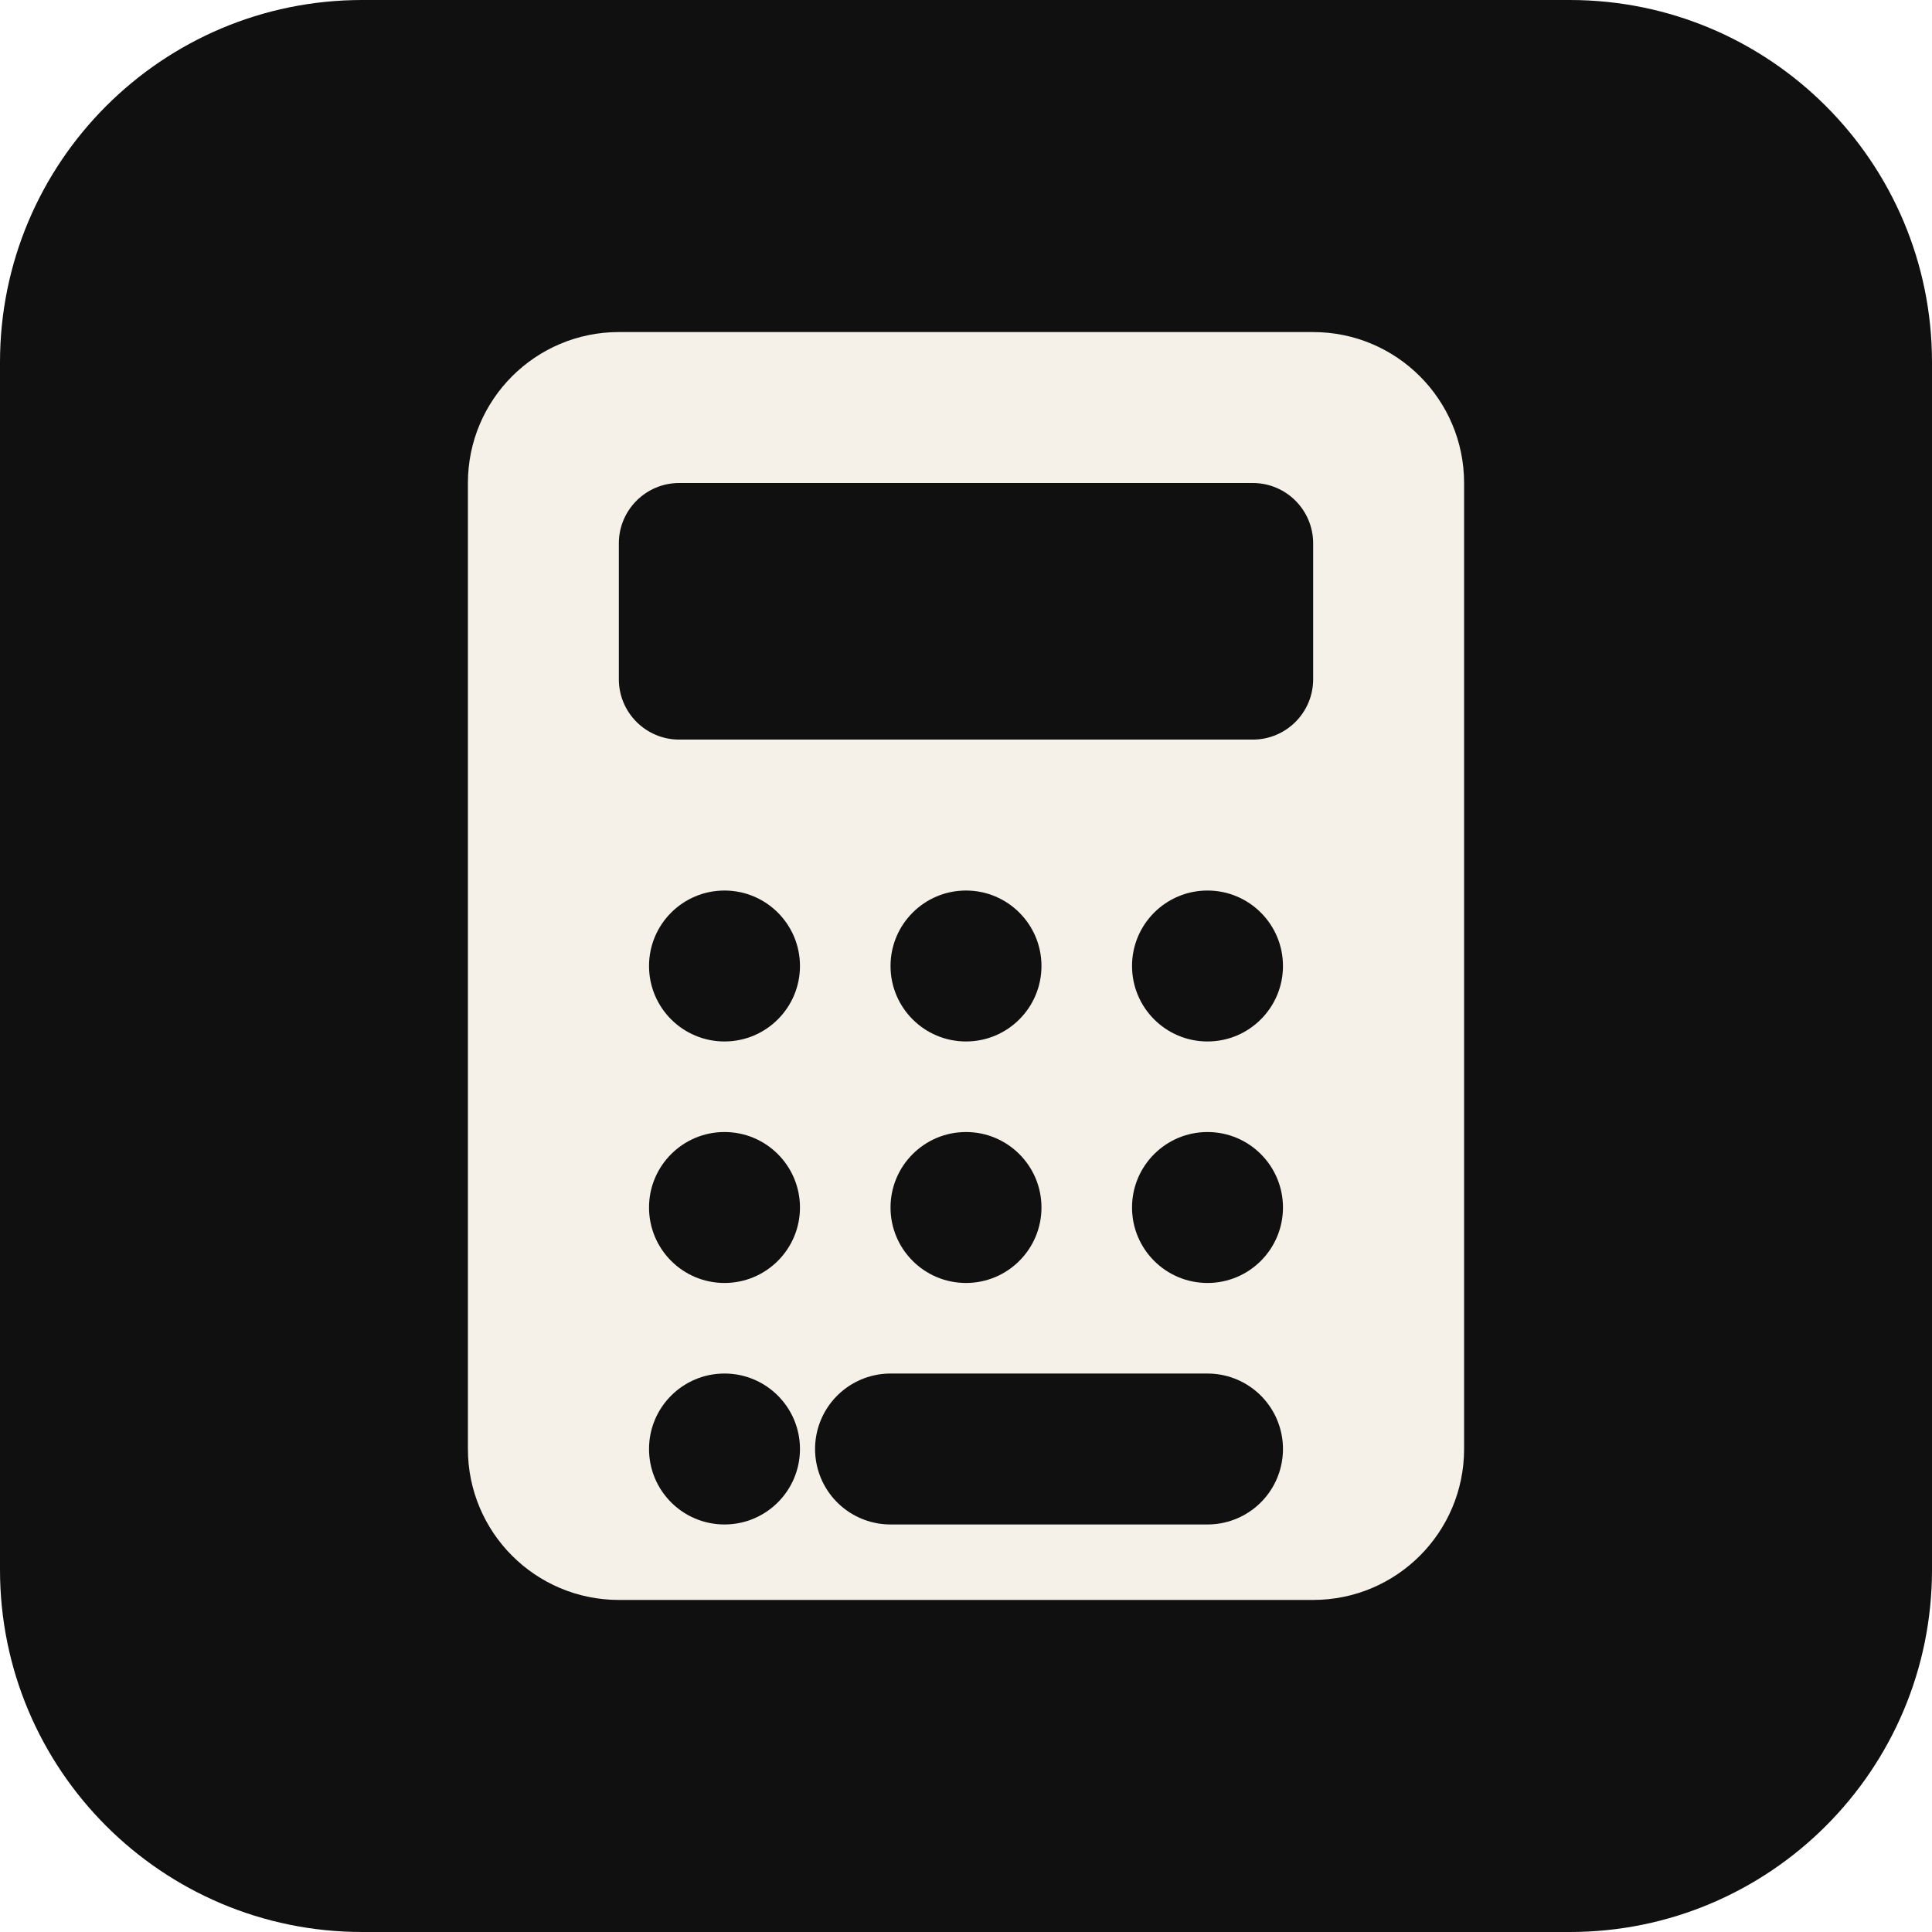
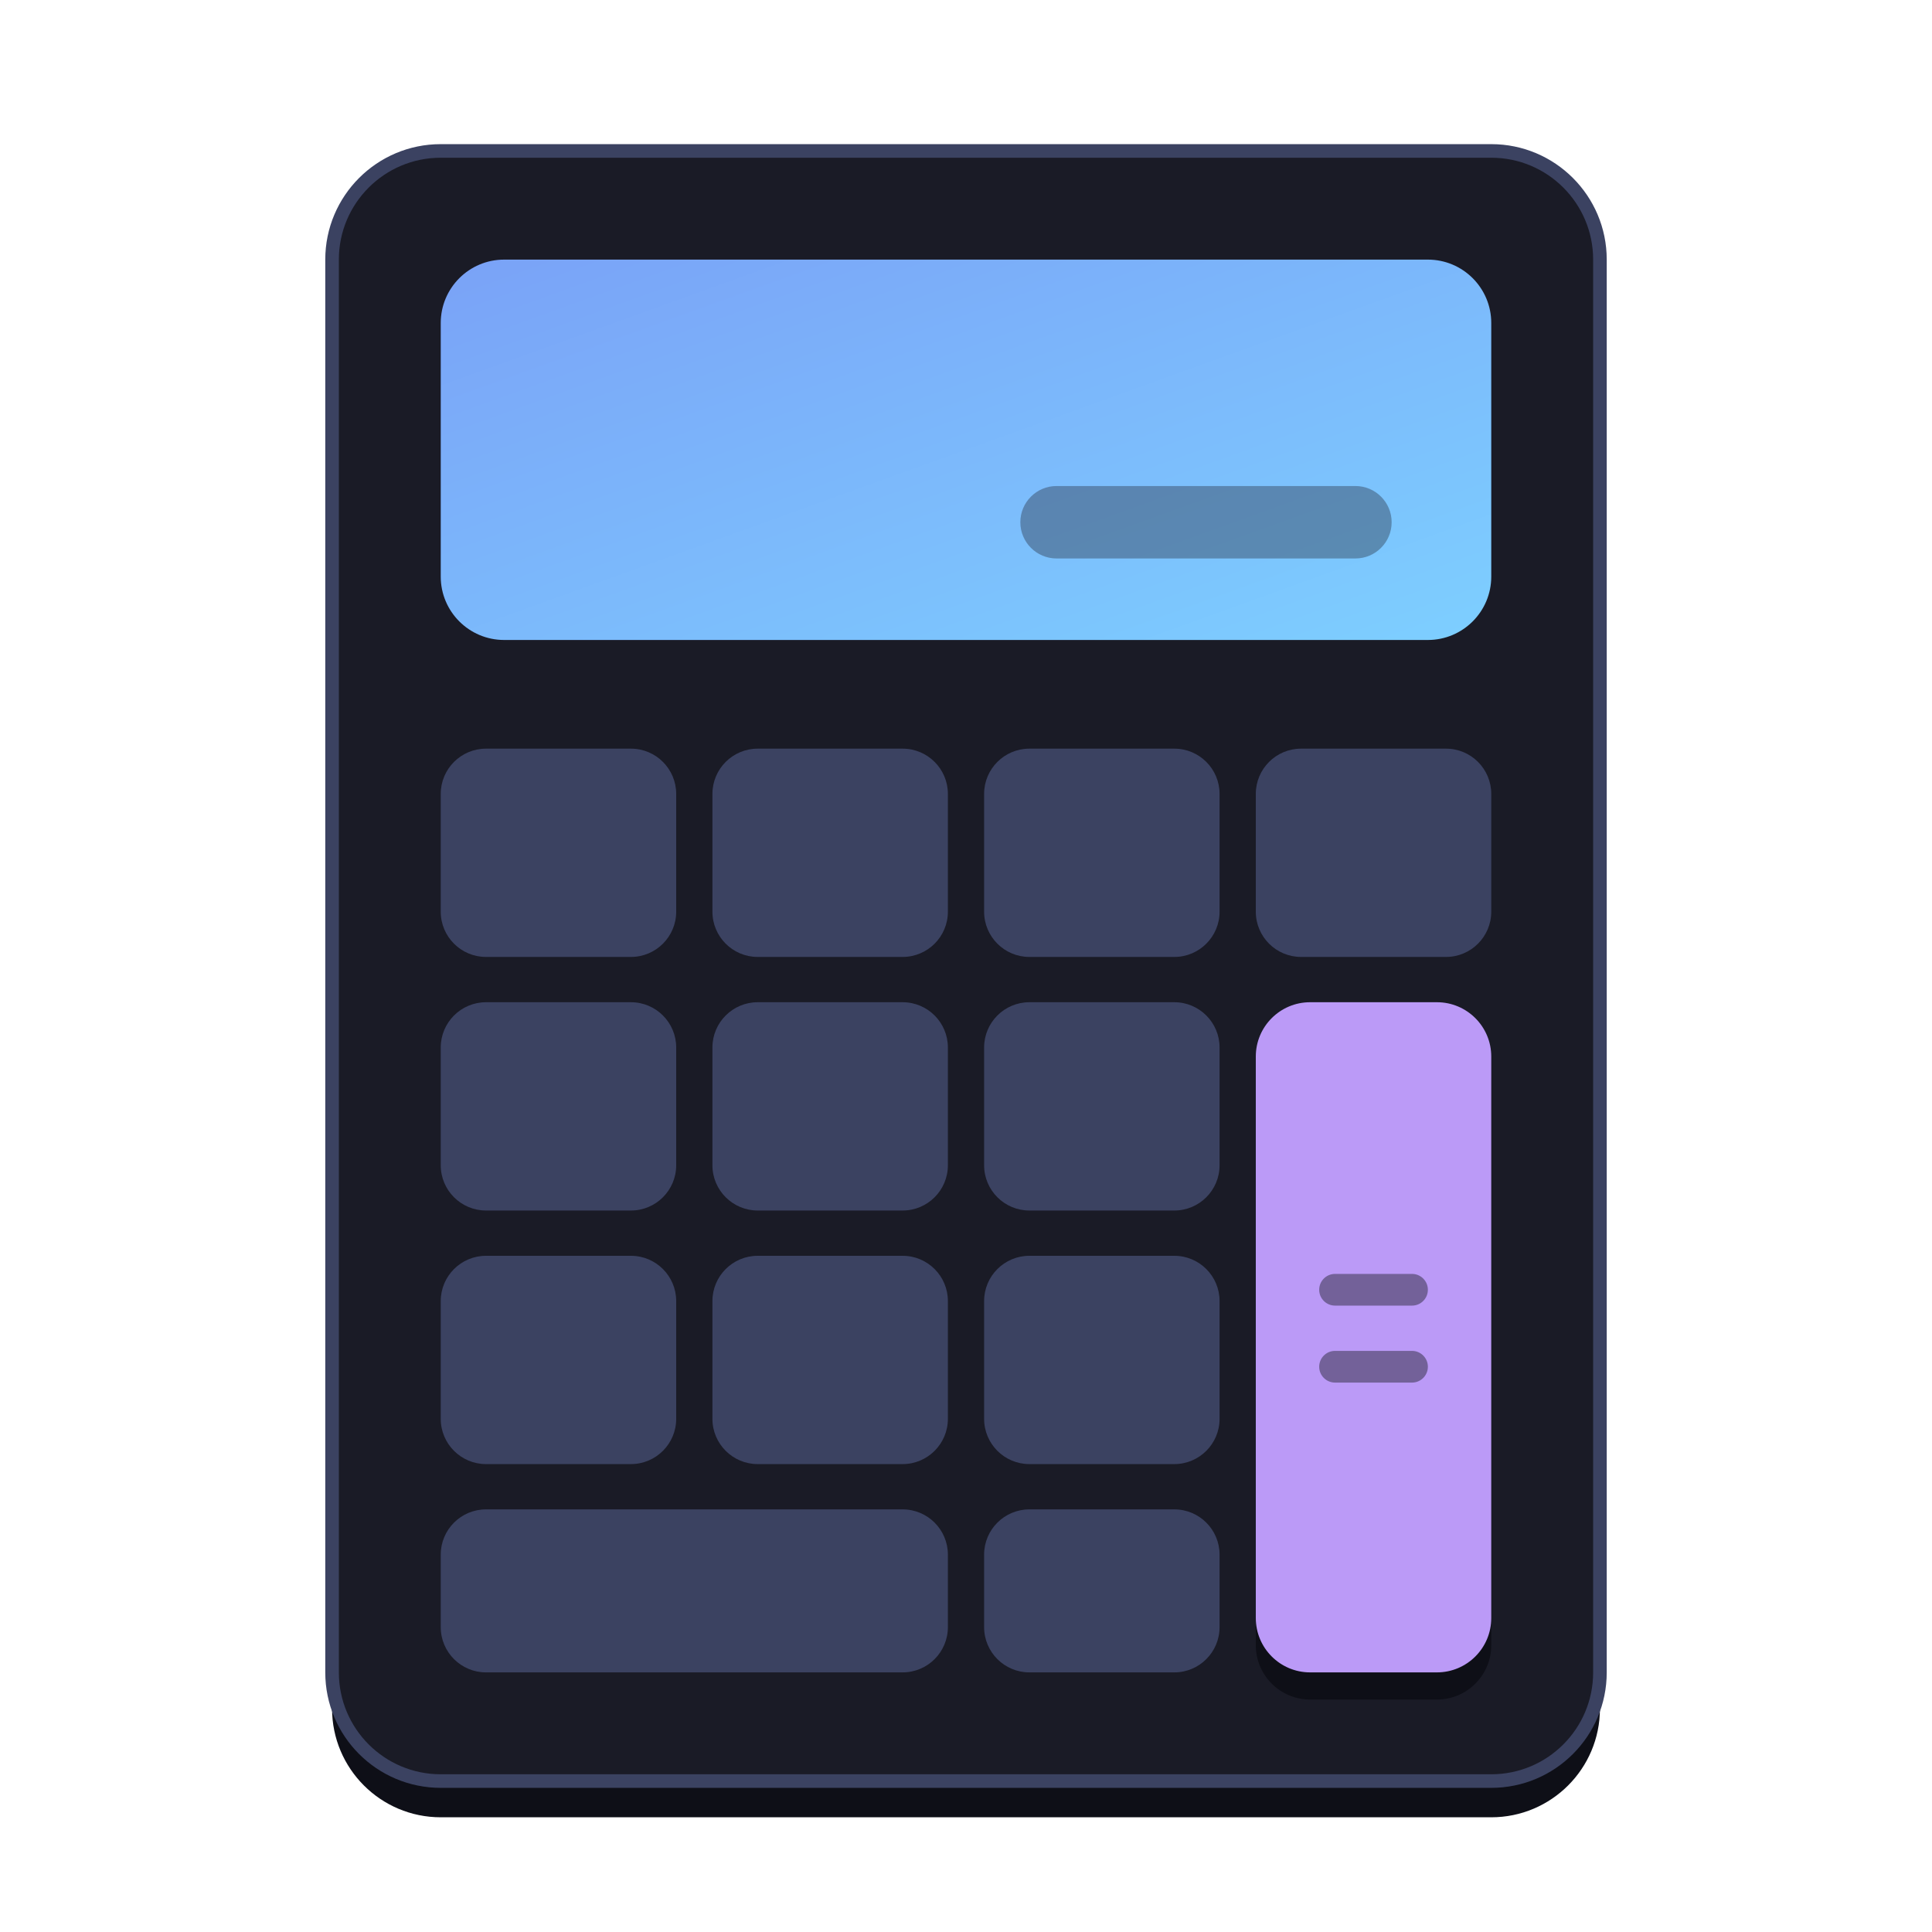
- <svg xmlns="http://www.w3.org/2000/svg" viewBox="0 0 128 128">
-   <rect width="128" height="128" rx="24" fill="#101010" />
-   <rect x="31" y="22" width="66" height="84" rx="10" fill="#f5f1e8" />
-   <rect x="41" y="32" width="46" height="17" rx="4" fill="#101010" />
-   <circle cx="48" cy="64" r="5" fill="#101010" />
-   <circle cx="64" cy="64" r="5" fill="#101010" />
-   <circle cx="80" cy="64" r="5" fill="#101010" />
-   <circle cx="48" cy="80" r="5" fill="#101010" />
-   <circle cx="64" cy="80" r="5" fill="#101010" />
-   <circle cx="80" cy="80" r="5" fill="#101010" />
-   <circle cx="48" cy="96" r="5" fill="#101010" />
-   <path d="M59 96h21" stroke="#101010" stroke-width="10" stroke-linecap="round" />
+ <svg xmlns="http://www.w3.org/2000/svg" width="512" height="512" viewBox="0 0 512 512">
+   <defs>
+     <linearGradient id="display" x1="0" y1="0" x2="1" y2="1">
+       <stop stop-color="#7aa2f7" />
+       <stop offset="1" stop-color="#7dcfff" />
+     </linearGradient>
+   </defs>
+   <g transform="translate(256 256) scale(1.2) translate(-256 -256)">
+     <rect x="116" y="76" width="280" height="360" rx="24" fill="#0e0f17" transform="translate(0 8)" />
+     <rect x="116" y="76" width="280" height="360" rx="24" fill="#1a1b26" stroke="#3b4261" stroke-width="3" />
+     <rect x="140" y="100" width="232" height="84" rx="14" fill="url(#display)" />
+     <rect x="268" y="150" width="82" height="16" rx="8" fill="#1a1b26" opacity=".35" />
+     <g fill="#3b4261">
+       <rect x="140" y="208" width="52" height="46" rx="10" />
+       <rect x="200" y="208" width="52" height="46" rx="10" />
+       <rect x="260" y="208" width="52" height="46" rx="10" />
+       <rect x="320" y="208" width="52" height="46" rx="10" />
+       <rect x="140" y="264" width="52" height="46" rx="10" />
+       <rect x="200" y="264" width="52" height="46" rx="10" />
+       <rect x="260" y="264" width="52" height="46" rx="10" />
+       <rect x="140" y="320" width="52" height="46" rx="10" />
+       <rect x="200" y="320" width="52" height="46" rx="10" />
+       <rect x="260" y="320" width="52" height="46" rx="10" />
+       <rect x="140" y="376" width="112" height="36" rx="10" />
+       <rect x="260" y="376" width="52" height="36" rx="10" />
+     </g>
+     <rect x="320" y="264" width="52" height="148" rx="12" fill="#0e0f17" transform="translate(0 6)" />
+     <rect x="320" y="264" width="52" height="148" rx="12" fill="#bb9af7" />
+     <rect x="334" y="324" width="24" height="7" rx="3.5" fill="#1a1b26" opacity=".45" />
+     <rect x="334" y="341" width="24" height="7" rx="3.5" fill="#1a1b26" opacity=".45" />
+   </g>
</svg>
